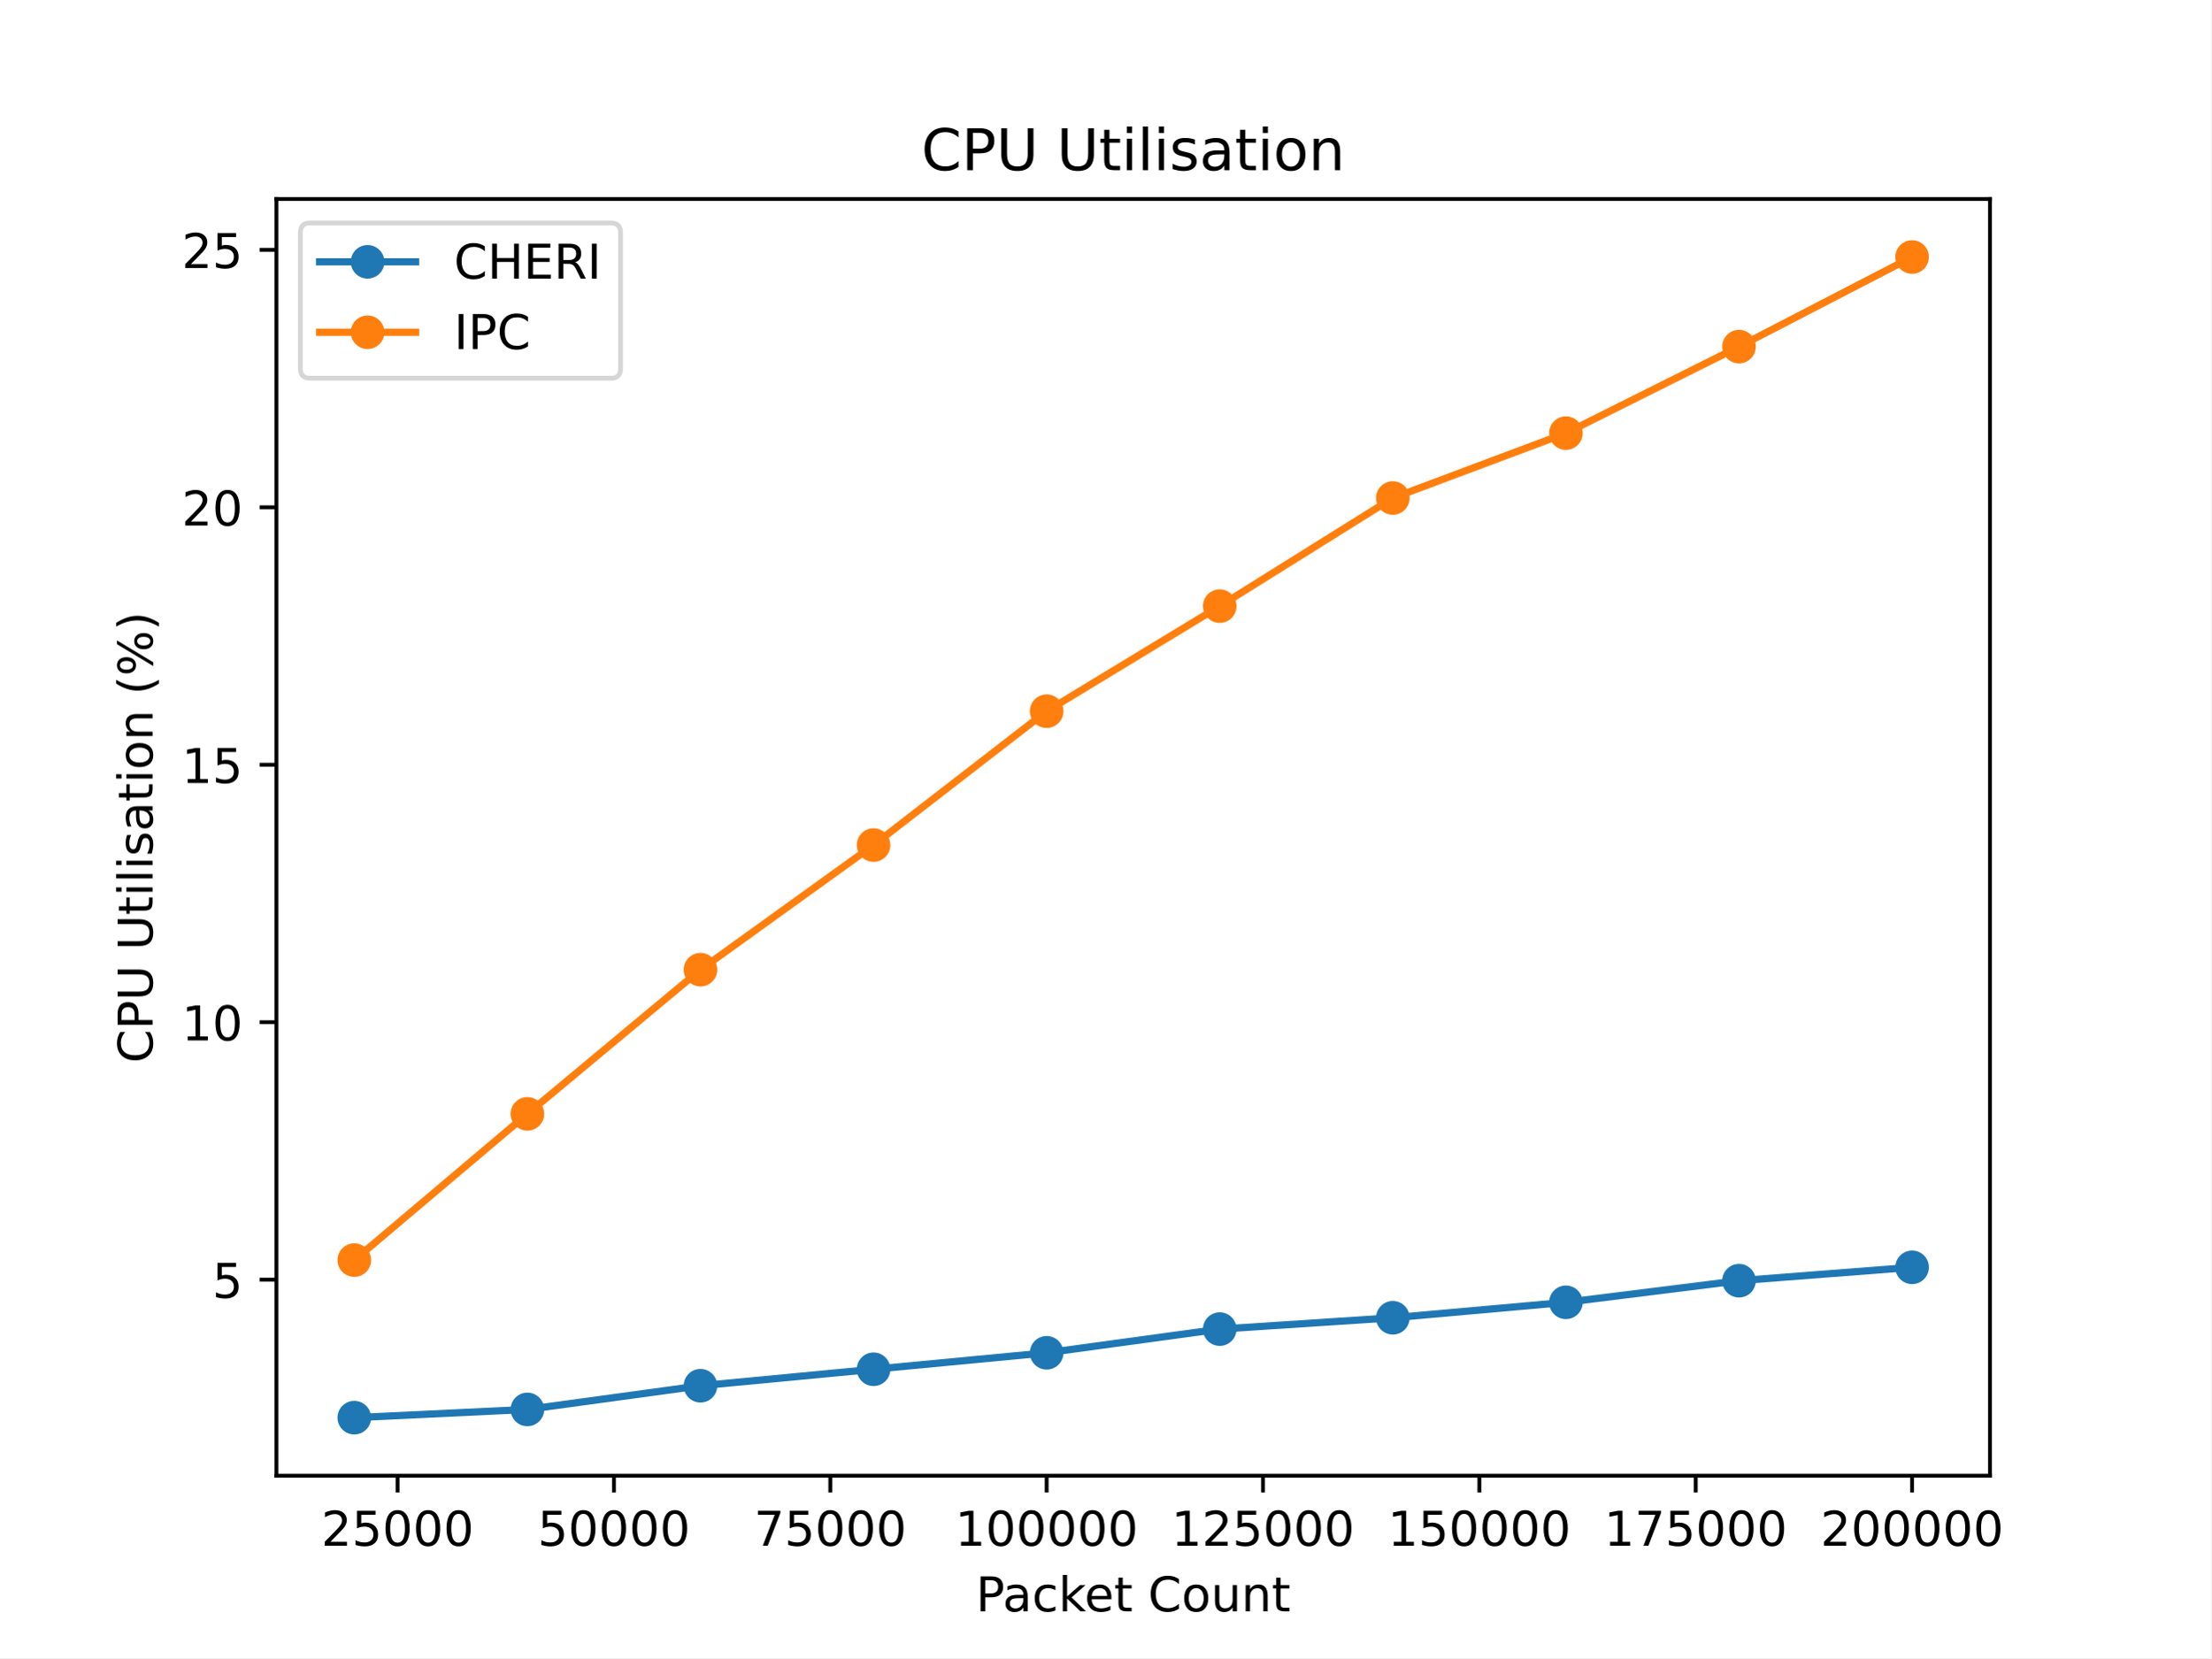
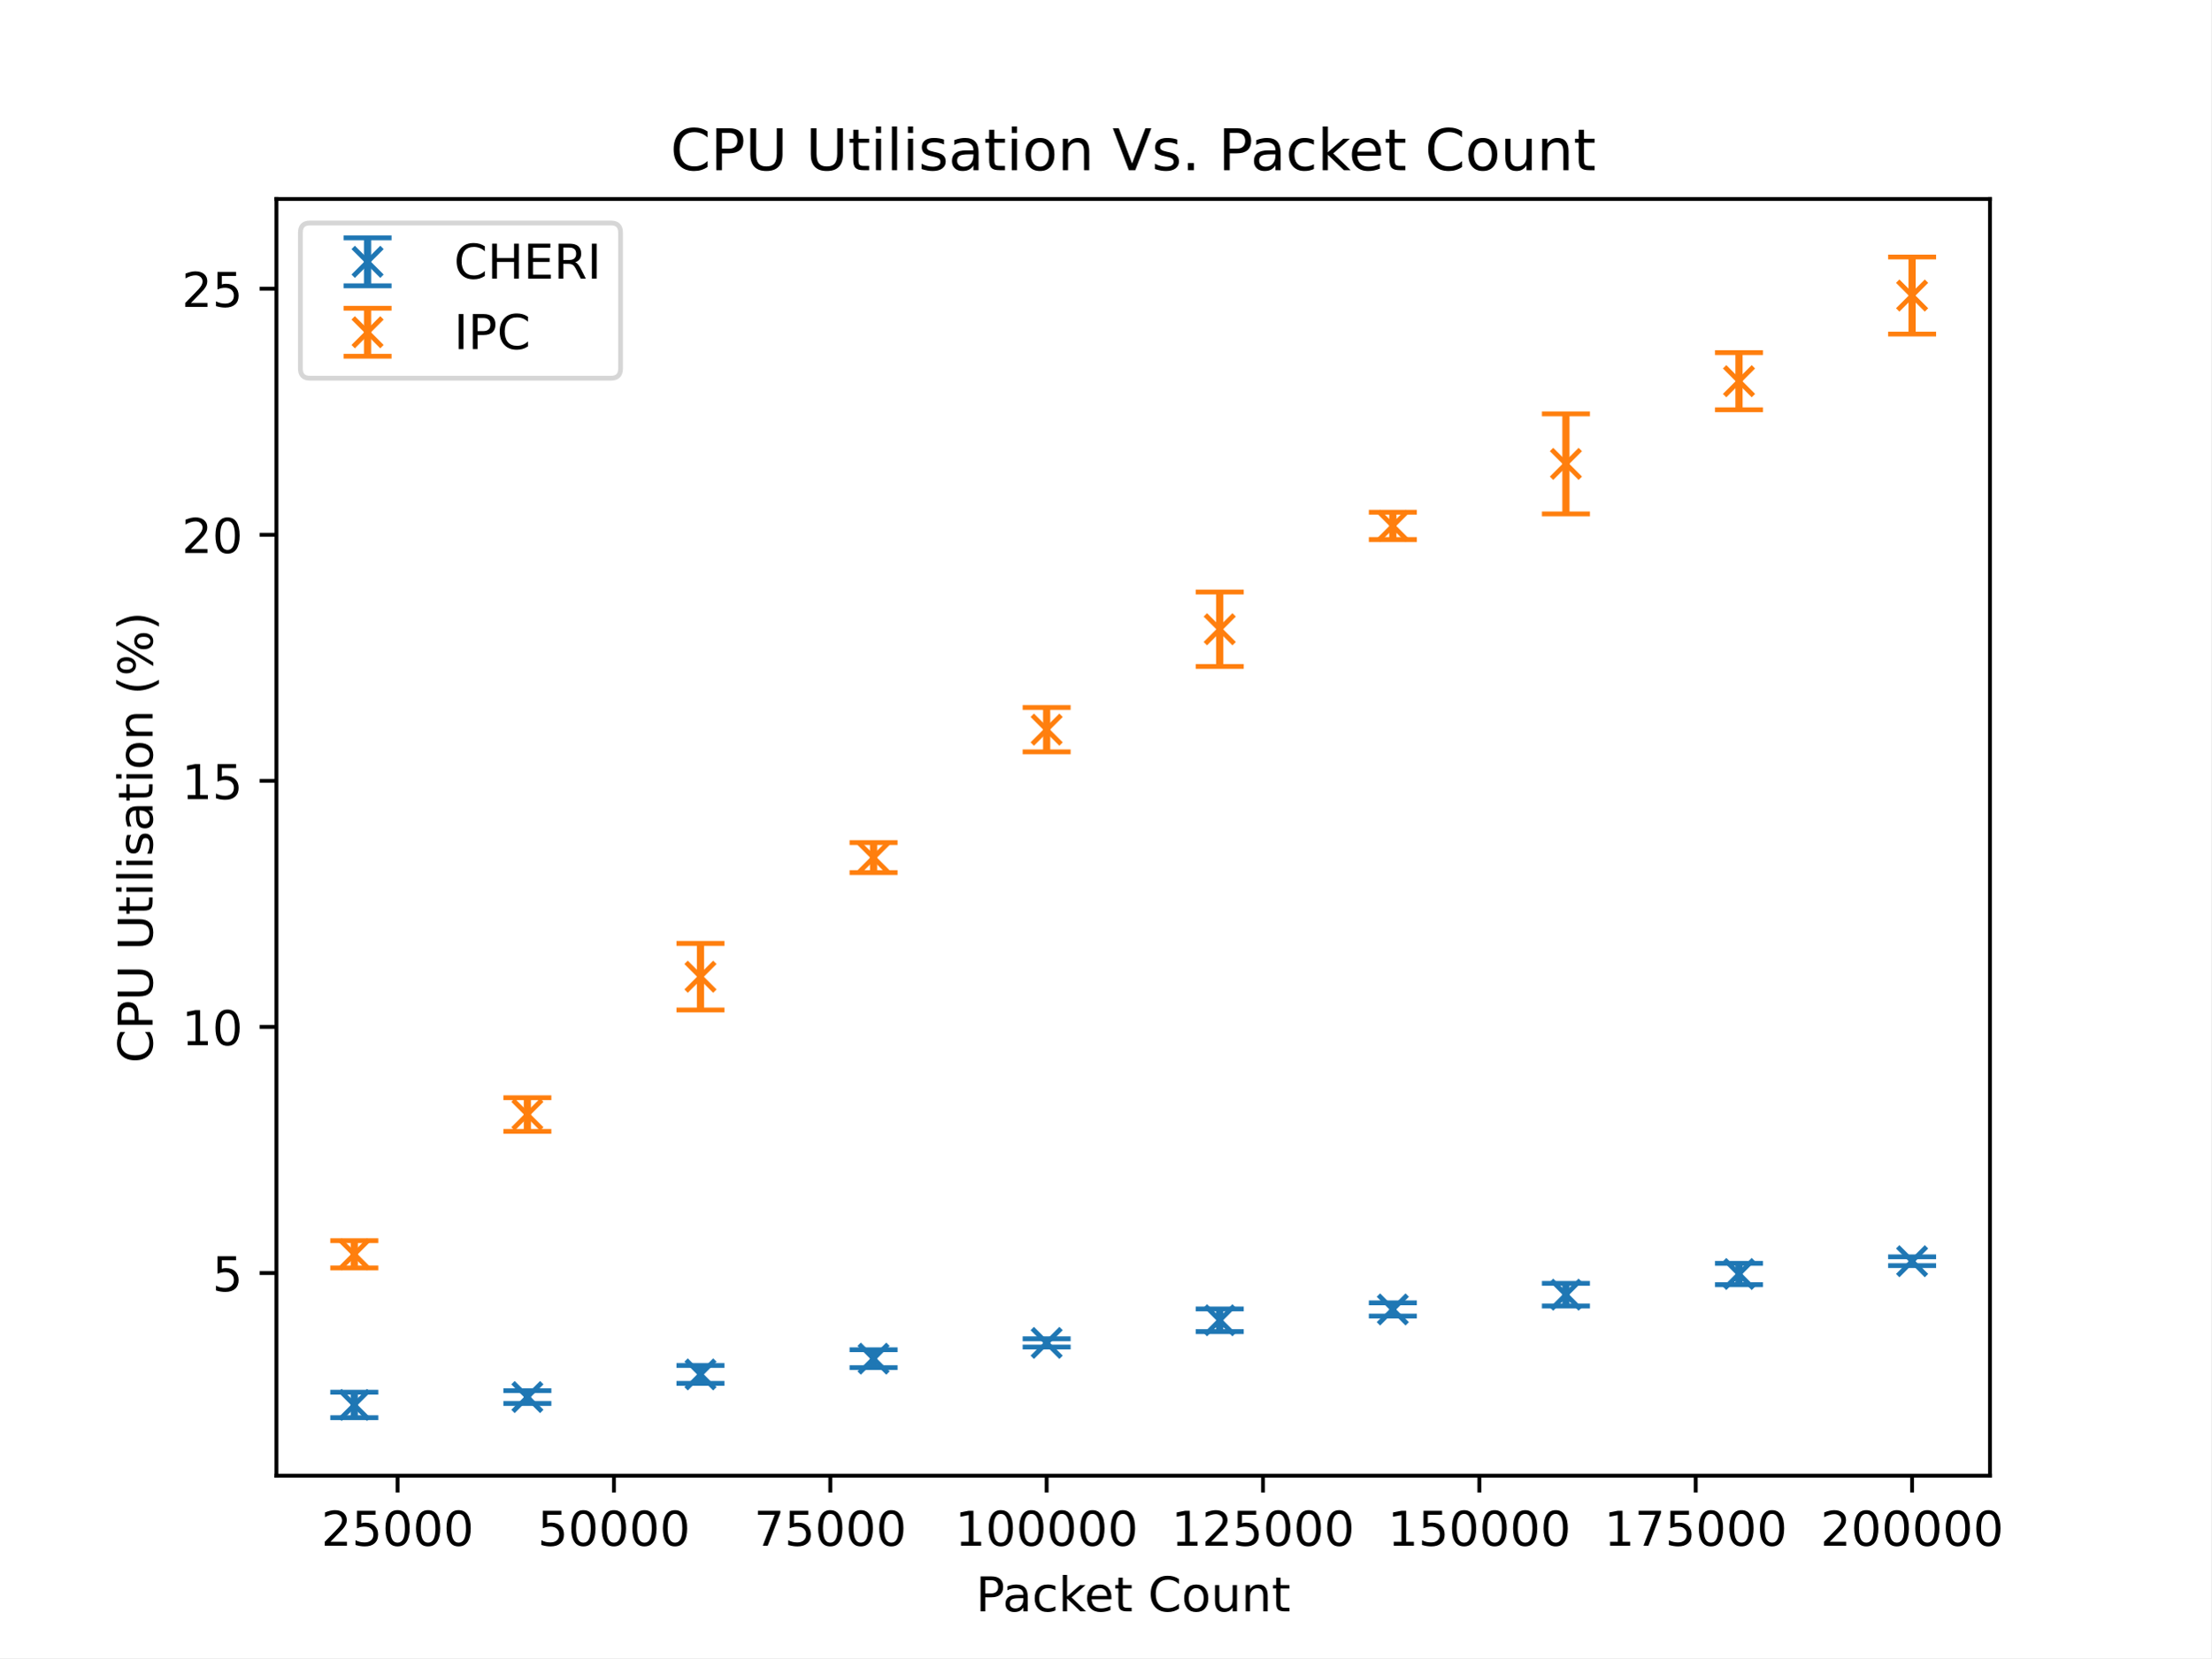
<svg xmlns="http://www.w3.org/2000/svg" xmlns:xlink="http://www.w3.org/1999/xlink" height="345.6pt" version="1.1" viewBox="0 0 460.8 345.6" width="460.8pt">
  <defs>
    <style type="text/css">*{stroke-linecap:butt;stroke-linejoin:round;}</style>
  </defs>
  <g id="figure_1">
    <g id="patch_1">
      <path d="M 0 345.6  L 460.8 345.6  L 460.8 0  L 0 0  z " style="fill:#ffffff;" />
    </g>
    <g id="axes_1">
      <g id="patch_2">
        <path d="M 57.6 307.584  L 414.72 307.584  L 414.72 41.472  L 57.6 41.472  z " style="fill:#ffffff;" />
      </g>
      <g id="matplotlib.axis_1">
        <g id="xtick_1">
          <g id="line2d_1">
            <defs>
-               <path d="M 0 0  L 0 3.5  " id="m70ba2d8948" style="stroke:#000000;stroke-width:0.8;" />
+               <path d="M 0 0  L 0 3.5  " id="mf17be4cbe0" style="stroke:#000000;stroke-width:0.8;" />
            </defs>
            <g>
-               <use style="stroke:#000000;stroke-width:0.8;" x="82.851" xlink:href="#m70ba2d8948" y="307.584" />
+               <use style="stroke:#000000;stroke-width:0.8;" x="82.851" xlink:href="#mf17be4cbe0" y="307.584" />
            </g>
          </g>
          <g id="text_1">
            <g transform="translate(66.94466 322.1824)scale(0.1 -0.1)">
              <defs>
                <path d="M 1228 531  L 3431 531  L 3431 0  L 469 0  L 469 531  Q 828 903 1448 1529  Q 2069 2156 2228 2338  Q 2531 2678 2651 2914  Q 2772 3150 2772 3378  Q 2772 3750 2511 3984  Q 2250 4219 1831 4219  Q 1534 4219 1204 4116  Q 875 4013 500 3803  L 500 4441  Q 881 4594 1212 4672  Q 1544 4750 1819 4750  Q 2544 4750 2975 4387  Q 3406 4025 3406 3419  Q 3406 3131 3298 2873  Q 3191 2616 2906 2266  Q 2828 2175 2409 1742  Q 1991 1309 1228 531  z " id="DejaVuSans-32" transform="scale(0.015625)" />
                <path d="M 691 4666  L 3169 4666  L 3169 4134  L 1269 4134  L 1269 2991  Q 1406 3038 1543 3061  Q 1681 3084 1819 3084  Q 2600 3084 3056 2656  Q 3513 2228 3513 1497  Q 3513 744 3044 326  Q 2575 -91 1722 -91  Q 1428 -91 1123 -41  Q 819 9 494 109  L 494 744  Q 775 591 1075 516  Q 1375 441 1709 441  Q 2250 441 2565 725  Q 2881 1009 2881 1497  Q 2881 1984 2565 2268  Q 2250 2553 1709 2553  Q 1456 2553 1204 2497  Q 953 2441 691 2322  L 691 4666  z " id="DejaVuSans-35" transform="scale(0.015625)" />
                <path d="M 2034 4250  Q 1547 4250 1301 3770  Q 1056 3291 1056 2328  Q 1056 1369 1301 889  Q 1547 409 2034 409  Q 2525 409 2770 889  Q 3016 1369 3016 2328  Q 3016 3291 2770 3770  Q 2525 4250 2034 4250  z M 2034 4750  Q 2819 4750 3233 4129  Q 3647 3509 3647 2328  Q 3647 1150 3233 529  Q 2819 -91 2034 -91  Q 1250 -91 836 529  Q 422 1150 422 2328  Q 422 3509 836 4129  Q 1250 4750 2034 4750  z " id="DejaVuSans-30" transform="scale(0.015625)" />
              </defs>
              <use xlink:href="#DejaVuSans-32" />
              <use x="63.623" xlink:href="#DejaVuSans-35" />
              <use x="127.246" xlink:href="#DejaVuSans-30" />
              <use x="190.869" xlink:href="#DejaVuSans-30" />
              <use x="254.492" xlink:href="#DejaVuSans-30" />
            </g>
          </g>
        </g>
        <g id="xtick_2">
          <g id="line2d_2">
            <g>
-               <use style="stroke:#000000;stroke-width:0.8;" x="127.942" xlink:href="#m70ba2d8948" y="307.584" />
+               <use style="stroke:#000000;stroke-width:0.8;" x="127.942" xlink:href="#mf17be4cbe0" y="307.584" />
            </g>
          </g>
          <g id="text_2">
            <g transform="translate(112.0356 322.1824)scale(0.1 -0.1)">
              <use xlink:href="#DejaVuSans-35" />
              <use x="63.623" xlink:href="#DejaVuSans-30" />
              <use x="127.246" xlink:href="#DejaVuSans-30" />
              <use x="190.869" xlink:href="#DejaVuSans-30" />
              <use x="254.492" xlink:href="#DejaVuSans-30" />
            </g>
          </g>
        </g>
        <g id="xtick_3">
          <g id="line2d_3">
            <g>
-               <use style="stroke:#000000;stroke-width:0.8;" x="173.033" xlink:href="#m70ba2d8948" y="307.584" />
+               <use style="stroke:#000000;stroke-width:0.8;" x="173.033" xlink:href="#mf17be4cbe0" y="307.584" />
            </g>
          </g>
          <g id="text_3">
            <g transform="translate(157.1265 322.1824)scale(0.1 -0.1)">
              <defs>
                <path d="M 525 4666  L 3525 4666  L 3525 4397  L 1831 0  L 1172 0  L 2766 4134  L 525 4134  L 525 4666  z " id="DejaVuSans-37" transform="scale(0.015625)" />
              </defs>
              <use xlink:href="#DejaVuSans-37" />
              <use x="63.623" xlink:href="#DejaVuSans-35" />
              <use x="127.246" xlink:href="#DejaVuSans-30" />
              <use x="190.869" xlink:href="#DejaVuSans-30" />
              <use x="254.492" xlink:href="#DejaVuSans-30" />
            </g>
          </g>
        </g>
        <g id="xtick_4">
          <g id="line2d_4">
            <g>
-               <use style="stroke:#000000;stroke-width:0.8;" x="218.124" xlink:href="#m70ba2d8948" y="307.584" />
+               <use style="stroke:#000000;stroke-width:0.8;" x="218.124" xlink:href="#mf17be4cbe0" y="307.584" />
            </g>
          </g>
          <g id="text_4">
            <g transform="translate(199.0361 322.1824)scale(0.1 -0.1)">
              <defs>
                <path d="M 794 531  L 1825 531  L 1825 4091  L 703 3866  L 703 4441  L 1819 4666  L 2450 4666  L 2450 531  L 3481 531  L 3481 0  L 794 0  L 794 531  z " id="DejaVuSans-31" transform="scale(0.015625)" />
              </defs>
              <use xlink:href="#DejaVuSans-31" />
              <use x="63.623" xlink:href="#DejaVuSans-30" />
              <use x="127.246" xlink:href="#DejaVuSans-30" />
              <use x="190.869" xlink:href="#DejaVuSans-30" />
              <use x="254.492" xlink:href="#DejaVuSans-30" />
              <use x="318.115" xlink:href="#DejaVuSans-30" />
            </g>
          </g>
        </g>
        <g id="xtick_5">
          <g id="line2d_5">
            <g>
-               <use style="stroke:#000000;stroke-width:0.8;" x="263.215" xlink:href="#m70ba2d8948" y="307.584" />
+               <use style="stroke:#000000;stroke-width:0.8;" x="263.215" xlink:href="#mf17be4cbe0" y="307.584" />
            </g>
          </g>
          <g id="text_5">
            <g transform="translate(244.127 322.1824)scale(0.1 -0.1)">
              <use xlink:href="#DejaVuSans-31" />
              <use x="63.623" xlink:href="#DejaVuSans-32" />
              <use x="127.246" xlink:href="#DejaVuSans-35" />
              <use x="190.869" xlink:href="#DejaVuSans-30" />
              <use x="254.492" xlink:href="#DejaVuSans-30" />
              <use x="318.115" xlink:href="#DejaVuSans-30" />
            </g>
          </g>
        </g>
        <g id="xtick_6">
          <g id="line2d_6">
            <g>
-               <use style="stroke:#000000;stroke-width:0.8;" x="308.305" xlink:href="#m70ba2d8948" y="307.584" />
+               <use style="stroke:#000000;stroke-width:0.8;" x="308.305" xlink:href="#mf17be4cbe0" y="307.584" />
            </g>
          </g>
          <g id="text_6">
            <g transform="translate(289.218 322.1824)scale(0.1 -0.1)">
              <use xlink:href="#DejaVuSans-31" />
              <use x="63.623" xlink:href="#DejaVuSans-35" />
              <use x="127.246" xlink:href="#DejaVuSans-30" />
              <use x="190.869" xlink:href="#DejaVuSans-30" />
              <use x="254.492" xlink:href="#DejaVuSans-30" />
              <use x="318.115" xlink:href="#DejaVuSans-30" />
            </g>
          </g>
        </g>
        <g id="xtick_7">
          <g id="line2d_7">
            <g>
-               <use style="stroke:#000000;stroke-width:0.8;" x="353.396" xlink:href="#m70ba2d8948" y="307.584" />
+               <use style="stroke:#000000;stroke-width:0.8;" x="353.396" xlink:href="#mf17be4cbe0" y="307.584" />
            </g>
          </g>
          <g id="text_7">
            <g transform="translate(334.3089 322.1824)scale(0.1 -0.1)">
              <use xlink:href="#DejaVuSans-31" />
              <use x="63.623" xlink:href="#DejaVuSans-37" />
              <use x="127.246" xlink:href="#DejaVuSans-35" />
              <use x="190.869" xlink:href="#DejaVuSans-30" />
              <use x="254.492" xlink:href="#DejaVuSans-30" />
              <use x="318.115" xlink:href="#DejaVuSans-30" />
            </g>
          </g>
        </g>
        <g id="xtick_8">
          <g id="line2d_8">
            <g>
-               <use style="stroke:#000000;stroke-width:0.8;" x="398.487" xlink:href="#m70ba2d8948" y="307.584" />
+               <use style="stroke:#000000;stroke-width:0.8;" x="398.487" xlink:href="#mf17be4cbe0" y="307.584" />
            </g>
          </g>
          <g id="text_8">
            <g transform="translate(379.3998 322.1824)scale(0.1 -0.1)">
              <use xlink:href="#DejaVuSans-32" />
              <use x="63.623" xlink:href="#DejaVuSans-30" />
              <use x="127.246" xlink:href="#DejaVuSans-30" />
              <use x="190.869" xlink:href="#DejaVuSans-30" />
              <use x="254.492" xlink:href="#DejaVuSans-30" />
              <use x="318.115" xlink:href="#DejaVuSans-30" />
            </g>
          </g>
        </g>
        <g id="text_9">
          <g transform="translate(203.3686 335.8606)scale(0.1 -0.1)">
            <defs>
              <path d="M 1259 4147  L 1259 2394  L 2053 2394  Q 2494 2394 2734 2622  Q 2975 2850 2975 3272  Q 2975 3691 2734 3919  Q 2494 4147 2053 4147  L 1259 4147  z M 628 4666  L 2053 4666  Q 2838 4666 3239 4311  Q 3641 3956 3641 3272  Q 3641 2581 3239 2228  Q 2838 1875 2053 1875  L 1259 1875  L 1259 0  L 628 0  L 628 4666  z " id="DejaVuSans-50" transform="scale(0.015625)" />
              <path d="M 2194 1759  Q 1497 1759 1228 1600  Q 959 1441 959 1056  Q 959 750 1161 570  Q 1363 391 1709 391  Q 2188 391 2477 730  Q 2766 1069 2766 1631  L 2766 1759  L 2194 1759  z M 3341 1997  L 3341 0  L 2766 0  L 2766 531  Q 2569 213 2275 61  Q 1981 -91 1556 -91  Q 1019 -91 701 211  Q 384 513 384 1019  Q 384 1609 779 1909  Q 1175 2209 1959 2209  L 2766 2209  L 2766 2266  Q 2766 2663 2505 2880  Q 2244 3097 1772 3097  Q 1472 3097 1187 3025  Q 903 2953 641 2809  L 641 3341  Q 956 3463 1253 3523  Q 1550 3584 1831 3584  Q 2591 3584 2966 3190  Q 3341 2797 3341 1997  z " id="DejaVuSans-61" transform="scale(0.015625)" />
              <path d="M 3122 3366  L 3122 2828  Q 2878 2963 2633 3030  Q 2388 3097 2138 3097  Q 1578 3097 1268 2742  Q 959 2388 959 1747  Q 959 1106 1268 751  Q 1578 397 2138 397  Q 2388 397 2633 464  Q 2878 531 3122 666  L 3122 134  Q 2881 22 2623 -34  Q 2366 -91 2075 -91  Q 1284 -91 818 406  Q 353 903 353 1747  Q 353 2603 823 3093  Q 1294 3584 2113 3584  Q 2378 3584 2631 3529  Q 2884 3475 3122 3366  z " id="DejaVuSans-63" transform="scale(0.015625)" />
              <path d="M 581 4863  L 1159 4863  L 1159 1991  L 2875 3500  L 3609 3500  L 1753 1863  L 3688 0  L 2938 0  L 1159 1709  L 1159 0  L 581 0  L 581 4863  z " id="DejaVuSans-6b" transform="scale(0.015625)" />
              <path d="M 3597 1894  L 3597 1613  L 953 1613  Q 991 1019 1311 708  Q 1631 397 2203 397  Q 2534 397 2845 478  Q 3156 559 3463 722  L 3463 178  Q 3153 47 2828 -22  Q 2503 -91 2169 -91  Q 1331 -91 842 396  Q 353 884 353 1716  Q 353 2575 817 3079  Q 1281 3584 2069 3584  Q 2775 3584 3186 3129  Q 3597 2675 3597 1894  z M 3022 2063  Q 3016 2534 2758 2815  Q 2500 3097 2075 3097  Q 1594 3097 1305 2825  Q 1016 2553 972 2059  L 3022 2063  z " id="DejaVuSans-65" transform="scale(0.015625)" />
              <path d="M 1172 4494  L 1172 3500  L 2356 3500  L 2356 3053  L 1172 3053  L 1172 1153  Q 1172 725 1289 603  Q 1406 481 1766 481  L 2356 481  L 2356 0  L 1766 0  Q 1100 0 847 248  Q 594 497 594 1153  L 594 3053  L 172 3053  L 172 3500  L 594 3500  L 594 4494  L 1172 4494  z " id="DejaVuSans-74" transform="scale(0.015625)" />
              <path id="DejaVuSans-20" transform="scale(0.015625)" />
              <path d="M 4122 4306  L 4122 3641  Q 3803 3938 3442 4084  Q 3081 4231 2675 4231  Q 1875 4231 1450 3742  Q 1025 3253 1025 2328  Q 1025 1406 1450 917  Q 1875 428 2675 428  Q 3081 428 3442 575  Q 3803 722 4122 1019  L 4122 359  Q 3791 134 3420 21  Q 3050 -91 2638 -91  Q 1578 -91 968 557  Q 359 1206 359 2328  Q 359 3453 968 4101  Q 1578 4750 2638 4750  Q 3056 4750 3426 4639  Q 3797 4528 4122 4306  z " id="DejaVuSans-43" transform="scale(0.015625)" />
              <path d="M 1959 3097  Q 1497 3097 1228 2736  Q 959 2375 959 1747  Q 959 1119 1226 758  Q 1494 397 1959 397  Q 2419 397 2687 759  Q 2956 1122 2956 1747  Q 2956 2369 2687 2733  Q 2419 3097 1959 3097  z M 1959 3584  Q 2709 3584 3137 3096  Q 3566 2609 3566 1747  Q 3566 888 3137 398  Q 2709 -91 1959 -91  Q 1206 -91 779 398  Q 353 888 353 1747  Q 353 2609 779 3096  Q 1206 3584 1959 3584  z " id="DejaVuSans-6f" transform="scale(0.015625)" />
              <path d="M 544 1381  L 544 3500  L 1119 3500  L 1119 1403  Q 1119 906 1312 657  Q 1506 409 1894 409  Q 2359 409 2629 706  Q 2900 1003 2900 1516  L 2900 3500  L 3475 3500  L 3475 0  L 2900 0  L 2900 538  Q 2691 219 2414 64  Q 2138 -91 1772 -91  Q 1169 -91 856 284  Q 544 659 544 1381  z M 1991 3584  L 1991 3584  z " id="DejaVuSans-75" transform="scale(0.015625)" />
              <path d="M 3513 2113  L 3513 0  L 2938 0  L 2938 2094  Q 2938 2591 2744 2837  Q 2550 3084 2163 3084  Q 1697 3084 1428 2787  Q 1159 2491 1159 1978  L 1159 0  L 581 0  L 581 3500  L 1159 3500  L 1159 2956  Q 1366 3272 1645 3428  Q 1925 3584 2291 3584  Q 2894 3584 3203 3211  Q 3513 2838 3513 2113  z " id="DejaVuSans-6e" transform="scale(0.015625)" />
            </defs>
            <use xlink:href="#DejaVuSans-50" />
            <use x="55.803" xlink:href="#DejaVuSans-61" />
            <use x="117.082" xlink:href="#DejaVuSans-63" />
            <use x="172.062" xlink:href="#DejaVuSans-6b" />
            <use x="226.348" xlink:href="#DejaVuSans-65" />
            <use x="287.871" xlink:href="#DejaVuSans-74" />
            <use x="327.08" xlink:href="#DejaVuSans-20" />
            <use x="358.867" xlink:href="#DejaVuSans-43" />
            <use x="428.691" xlink:href="#DejaVuSans-6f" />
            <use x="489.873" xlink:href="#DejaVuSans-75" />
            <use x="553.252" xlink:href="#DejaVuSans-6e" />
            <use x="616.631" xlink:href="#DejaVuSans-74" />
          </g>
        </g>
      </g>
      <g id="matplotlib.axis_2">
        <g id="ytick_1">
          <g id="line2d_9">
            <defs>
-               <path d="M 0 0  L -3.5 0  " id="m9c64bf9ec6" style="stroke:#000000;stroke-width:0.8;" />
+               <path d="M 0 0  L -3.5 0  " id="m0224d507af" style="stroke:#000000;stroke-width:0.8;" />
            </defs>
            <g>
-               <use style="stroke:#000000;stroke-width:0.8;" x="57.6" xlink:href="#m9c64bf9ec6" y="266.724" />
+               <use style="stroke:#000000;stroke-width:0.8;" x="57.6" xlink:href="#m0224d507af" y="265.339" />
            </g>
          </g>
          <g id="text_10">
-             <g transform="translate(44.2375 270.523)scale(0.1 -0.1)">
+             <g transform="translate(44.2375 269.1383)scale(0.1 -0.1)">
              <use xlink:href="#DejaVuSans-35" />
            </g>
          </g>
        </g>
        <g id="ytick_2">
          <g id="line2d_10">
            <g>
-               <use style="stroke:#000000;stroke-width:0.8;" x="57.6" xlink:href="#m9c64bf9ec6" y="213.059" />
+               <use style="stroke:#000000;stroke-width:0.8;" x="57.6" xlink:href="#m0224d507af" y="214.045" />
            </g>
          </g>
          <g id="text_11">
-             <g transform="translate(37.875 216.8584)scale(0.1 -0.1)">
+             <g transform="translate(37.875 217.8445)scale(0.1 -0.1)">
              <use xlink:href="#DejaVuSans-31" />
              <use x="63.623" xlink:href="#DejaVuSans-30" />
            </g>
          </g>
        </g>
        <g id="ytick_3">
          <g id="line2d_11">
            <g>
-               <use style="stroke:#000000;stroke-width:0.8;" x="57.6" xlink:href="#m9c64bf9ec6" y="159.395" />
+               <use style="stroke:#000000;stroke-width:0.8;" x="57.6" xlink:href="#m0224d507af" y="162.751" />
            </g>
          </g>
          <g id="text_12">
-             <g transform="translate(37.875 163.1938)scale(0.1 -0.1)">
+             <g transform="translate(37.875 166.5507)scale(0.1 -0.1)">
              <use xlink:href="#DejaVuSans-31" />
              <use x="63.623" xlink:href="#DejaVuSans-35" />
            </g>
          </g>
        </g>
        <g id="ytick_4">
          <g id="line2d_12">
            <g>
-               <use style="stroke:#000000;stroke-width:0.8;" x="57.6" xlink:href="#m9c64bf9ec6" y="105.73" />
+               <use style="stroke:#000000;stroke-width:0.8;" x="57.6" xlink:href="#m0224d507af" y="111.458" />
            </g>
          </g>
          <g id="text_13">
-             <g transform="translate(37.875 109.5292)scale(0.1 -0.1)">
+             <g transform="translate(37.875 115.2568)scale(0.1 -0.1)">
              <use xlink:href="#DejaVuSans-32" />
              <use x="63.623" xlink:href="#DejaVuSans-30" />
            </g>
          </g>
        </g>
        <g id="ytick_5">
          <g id="line2d_13">
            <g>
-               <use style="stroke:#000000;stroke-width:0.8;" x="57.6" xlink:href="#m9c64bf9ec6" y="52.065" />
+               <use style="stroke:#000000;stroke-width:0.8;" x="57.6" xlink:href="#m0224d507af" y="60.164" />
            </g>
          </g>
          <g id="text_14">
-             <g transform="translate(37.875 55.86461)scale(0.1 -0.1)">
+             <g transform="translate(37.875 63.96302)scale(0.1 -0.1)">
              <use xlink:href="#DejaVuSans-32" />
              <use x="63.623" xlink:href="#DejaVuSans-35" />
            </g>
          </g>
        </g>
        <g id="text_15">
          <g transform="translate(31.79531 221.5569)rotate(-90)scale(0.1 -0.1)">
            <defs>
              <path d="M 556 4666  L 1191 4666  L 1191 1831  Q 1191 1081 1462 751  Q 1734 422 2344 422  Q 2950 422 3222 751  Q 3494 1081 3494 1831  L 3494 4666  L 4128 4666  L 4128 1753  Q 4128 841 3676 375  Q 3225 -91 2344 -91  Q 1459 -91 1007 375  Q 556 841 556 1753  L 556 4666  z " id="DejaVuSans-55" transform="scale(0.015625)" />
              <path d="M 603 3500  L 1178 3500  L 1178 0  L 603 0  L 603 3500  z M 603 4863  L 1178 4863  L 1178 4134  L 603 4134  L 603 4863  z " id="DejaVuSans-69" transform="scale(0.015625)" />
              <path d="M 603 4863  L 1178 4863  L 1178 0  L 603 0  L 603 4863  z " id="DejaVuSans-6c" transform="scale(0.015625)" />
              <path d="M 2834 3397  L 2834 2853  Q 2591 2978 2328 3040  Q 2066 3103 1784 3103  Q 1356 3103 1142 2972  Q 928 2841 928 2578  Q 928 2378 1081 2264  Q 1234 2150 1697 2047  L 1894 2003  Q 2506 1872 2764 1633  Q 3022 1394 3022 966  Q 3022 478 2636 193  Q 2250 -91 1575 -91  Q 1294 -91 989 -36  Q 684 19 347 128  L 347 722  Q 666 556 975 473  Q 1284 391 1588 391  Q 1994 391 2212 530  Q 2431 669 2431 922  Q 2431 1156 2273 1281  Q 2116 1406 1581 1522  L 1381 1569  Q 847 1681 609 1914  Q 372 2147 372 2553  Q 372 3047 722 3315  Q 1072 3584 1716 3584  Q 2034 3584 2315 3537  Q 2597 3491 2834 3397  z " id="DejaVuSans-73" transform="scale(0.015625)" />
              <path d="M 1984 4856  Q 1566 4138 1362 3434  Q 1159 2731 1159 2009  Q 1159 1288 1364 580  Q 1569 -128 1984 -844  L 1484 -844  Q 1016 -109 783 600  Q 550 1309 550 2009  Q 550 2706 781 3412  Q 1013 4119 1484 4856  L 1984 4856  z " id="DejaVuSans-28" transform="scale(0.015625)" />
              <path d="M 4653 2053  Q 4381 2053 4226 1822  Q 4072 1591 4072 1178  Q 4072 772 4226 539  Q 4381 306 4653 306  Q 4919 306 5073 539  Q 5228 772 5228 1178  Q 5228 1588 5073 1820  Q 4919 2053 4653 2053  z M 4653 2450  Q 5147 2450 5437 2106  Q 5728 1763 5728 1178  Q 5728 594 5436 251  Q 5144 -91 4653 -91  Q 4153 -91 3862 251  Q 3572 594 3572 1178  Q 3572 1766 3864 2108  Q 4156 2450 4653 2450  z M 1428 4353  Q 1159 4353 1004 4120  Q 850 3888 850 3481  Q 850 3069 1003 2837  Q 1156 2606 1428 2606  Q 1700 2606 1854 2837  Q 2009 3069 2009 3481  Q 2009 3884 1853 4118  Q 1697 4353 1428 4353  z M 4250 4750  L 4750 4750  L 1831 -91  L 1331 -91  L 4250 4750  z M 1428 4750  Q 1922 4750 2215 4408  Q 2509 4066 2509 3481  Q 2509 2891 2217 2550  Q 1925 2209 1428 2209  Q 931 2209 642 2551  Q 353 2894 353 3481  Q 353 4063 643 4406  Q 934 4750 1428 4750  z " id="DejaVuSans-25" transform="scale(0.015625)" />
              <path d="M 513 4856  L 1013 4856  Q 1481 4119 1714 3412  Q 1947 2706 1947 2009  Q 1947 1309 1714 600  Q 1481 -109 1013 -844  L 513 -844  Q 928 -128 1133 580  Q 1338 1288 1338 2009  Q 1338 2731 1133 3434  Q 928 4138 513 4856  z " id="DejaVuSans-29" transform="scale(0.015625)" />
            </defs>
            <use xlink:href="#DejaVuSans-43" />
            <use x="69.824" xlink:href="#DejaVuSans-50" />
            <use x="130.127" xlink:href="#DejaVuSans-55" />
            <use x="203.32" xlink:href="#DejaVuSans-20" />
            <use x="235.107" xlink:href="#DejaVuSans-55" />
            <use x="308.301" xlink:href="#DejaVuSans-74" />
            <use x="347.51" xlink:href="#DejaVuSans-69" />
            <use x="375.293" xlink:href="#DejaVuSans-6c" />
            <use x="403.076" xlink:href="#DejaVuSans-69" />
            <use x="430.859" xlink:href="#DejaVuSans-73" />
            <use x="482.959" xlink:href="#DejaVuSans-61" />
            <use x="544.238" xlink:href="#DejaVuSans-74" />
            <use x="583.447" xlink:href="#DejaVuSans-69" />
            <use x="611.23" xlink:href="#DejaVuSans-6f" />
            <use x="672.412" xlink:href="#DejaVuSans-6e" />
            <use x="735.791" xlink:href="#DejaVuSans-20" />
            <use x="767.578" xlink:href="#DejaVuSans-28" />
            <use x="806.592" xlink:href="#DejaVuSans-25" />
            <use x="901.611" xlink:href="#DejaVuSans-29" />
          </g>
        </g>
      </g>
+       <g id="LineCollection_1">
+         <path clip-path="url(#p7fed2d508b)" d="M 73.833 295.488  L 73.833 290.177  " style="fill:none;stroke:#1f77b4;stroke-width:1.5;" />
+         <path clip-path="url(#p7fed2d508b)" d="M 109.905 292.529  L 109.905 289.854  " style="fill:none;stroke:#1f77b4;stroke-width:1.5;" />
+         <path clip-path="url(#p7fed2d508b)" d="M 145.978 288.336  L 145.978 284.609  " style="fill:none;stroke:#1f77b4;stroke-width:1.5;" />
+         <path clip-path="url(#p7fed2d508b)" d="M 182.051 285.053  L 182.051 281.326  " style="fill:none;stroke:#1f77b4;stroke-width:1.5;" />
+         <path clip-path="url(#p7fed2d508b)" d="M 218.124 280.765  L 218.124 279.048  " style="fill:none;stroke:#1f77b4;stroke-width:1.5;" />
+         <path clip-path="url(#p7fed2d508b)" d="M 254.196 277.549  L 254.196 272.826  " style="fill:none;stroke:#1f77b4;stroke-width:1.5;" />
+         <path clip-path="url(#p7fed2d508b)" d="M 290.269 274.307  L 290.269 271.554  " style="fill:none;stroke:#1f77b4;stroke-width:1.5;" />
+         <path clip-path="url(#p7fed2d508b)" d="M 326.342 272.215  L 326.342 267.491  " style="fill:none;stroke:#1f77b4;stroke-width:1.5;" />
+         <path clip-path="url(#p7fed2d508b)" d="M 362.415 267.768  L 362.415 263.32  " style="fill:none;stroke:#1f77b4;stroke-width:1.5;" />
+         <path clip-path="url(#p7fed2d508b)" d="M 398.487 263.795  L 398.487 261.959  " style="fill:none;stroke:#1f77b4;stroke-width:1.5;" />
+       </g>
+       <g id="LineCollection_2">
+         <path clip-path="url(#p7fed2d508b)" d="M 73.833 264.287  L 73.833 258.594  " style="fill:none;stroke:#ff7f0e;stroke-width:1.5;" />
+         <path clip-path="url(#p7fed2d508b)" d="M 109.905 235.815  L 109.905 228.797  " style="fill:none;stroke:#ff7f0e;stroke-width:1.5;" />
+         <path clip-path="url(#p7fed2d508b)" d="M 145.978 210.516  L 145.978 196.646  " style="fill:none;stroke:#ff7f0e;stroke-width:1.5;" />
+         <path clip-path="url(#p7fed2d508b)" d="M 182.051 181.884  L 182.051 175.627  " style="fill:none;stroke:#ff7f0e;stroke-width:1.5;" />
+         <path clip-path="url(#p7fed2d508b)" d="M 218.124 156.704  L 218.124 147.46  " style="fill:none;stroke:#ff7f0e;stroke-width:1.5;" />
+         <path clip-path="url(#p7fed2d508b)" d="M 254.196 138.913  L 254.196 123.396  " style="fill:none;stroke:#ff7f0e;stroke-width:1.5;" />
+         <path clip-path="url(#p7fed2d508b)" d="M 290.269 112.458  L 290.269 106.764  " style="fill:none;stroke:#ff7f0e;stroke-width:1.5;" />
+         <path clip-path="url(#p7fed2d508b)" d="M 326.342 107.112  L 326.342 86.258  " style="fill:none;stroke:#ff7f0e;stroke-width:1.5;" />
+         <path clip-path="url(#p7fed2d508b)" d="M 362.415 85.406  L 362.415 73.495  " style="fill:none;stroke:#ff7f0e;stroke-width:1.5;" />
+         <path clip-path="url(#p7fed2d508b)" d="M 398.487 69.632  L 398.487 53.568  " style="fill:none;stroke:#ff7f0e;stroke-width:1.5;" />
+       </g>
      <g id="line2d_14">
-         <path clip-path="url(#p3fcd52a24e)" d="M 73.833 295.488  L 109.905 293.771  L 145.978 288.834  L 182.051 285.399  L 218.124 281.965  L 254.196 277.027  L 290.269 274.666  L 326.342 271.446  L 362.415 266.938  L 398.487 264.148  " style="fill:none;stroke:#1f77b4;stroke-linecap:square;stroke-width:1.5;" />
        <defs>
-           <path d="M 0 3  C 0.796 3 1.559 2.684 2.121 2.121  C 2.684 1.559 3 0.796 3 0  C 3 -0.796 2.684 -1.559 2.121 -2.121  C 1.559 -2.684 0.796 -3 0 -3  C -0.796 -3 -1.559 -2.684 -2.121 -2.121  C -2.684 -1.559 -3 -0.796 -3 0  C -3 0.796 -2.684 1.559 -2.121 2.121  C -1.559 2.684 -0.796 3 0 3  z " id="mf0f429422f" style="stroke:#1f77b4;" />
+           <path d="M 5 0  L -5 -0  " id="m628f7de1da" style="stroke:#1f77b4;" />
        </defs>
-         <g clip-path="url(#p3fcd52a24e)">
-           <use style="fill:#1f77b4;stroke:#1f77b4;" x="73.833" xlink:href="#mf0f429422f" y="295.488" />
-           <use style="fill:#1f77b4;stroke:#1f77b4;" x="109.905" xlink:href="#mf0f429422f" y="293.771" />
-           <use style="fill:#1f77b4;stroke:#1f77b4;" x="145.978" xlink:href="#mf0f429422f" y="288.834" />
-           <use style="fill:#1f77b4;stroke:#1f77b4;" x="182.051" xlink:href="#mf0f429422f" y="285.399" />
-           <use style="fill:#1f77b4;stroke:#1f77b4;" x="218.124" xlink:href="#mf0f429422f" y="281.965" />
-           <use style="fill:#1f77b4;stroke:#1f77b4;" x="254.196" xlink:href="#mf0f429422f" y="277.027" />
-           <use style="fill:#1f77b4;stroke:#1f77b4;" x="290.269" xlink:href="#mf0f429422f" y="274.666" />
-           <use style="fill:#1f77b4;stroke:#1f77b4;" x="326.342" xlink:href="#mf0f429422f" y="271.446" />
-           <use style="fill:#1f77b4;stroke:#1f77b4;" x="362.415" xlink:href="#mf0f429422f" y="266.938" />
-           <use style="fill:#1f77b4;stroke:#1f77b4;" x="398.487" xlink:href="#mf0f429422f" y="264.148" />
+         <g clip-path="url(#p7fed2d508b)">
+           <use style="fill:#1f77b4;stroke:#1f77b4;" x="73.833" xlink:href="#m628f7de1da" y="295.488" />
+           <use style="fill:#1f77b4;stroke:#1f77b4;" x="109.905" xlink:href="#m628f7de1da" y="292.529" />
+           <use style="fill:#1f77b4;stroke:#1f77b4;" x="145.978" xlink:href="#m628f7de1da" y="288.336" />
+           <use style="fill:#1f77b4;stroke:#1f77b4;" x="182.051" xlink:href="#m628f7de1da" y="285.053" />
+           <use style="fill:#1f77b4;stroke:#1f77b4;" x="218.124" xlink:href="#m628f7de1da" y="280.765" />
+           <use style="fill:#1f77b4;stroke:#1f77b4;" x="254.196" xlink:href="#m628f7de1da" y="277.549" />
+           <use style="fill:#1f77b4;stroke:#1f77b4;" x="290.269" xlink:href="#m628f7de1da" y="274.307" />
+           <use style="fill:#1f77b4;stroke:#1f77b4;" x="326.342" xlink:href="#m628f7de1da" y="272.215" />
+           <use style="fill:#1f77b4;stroke:#1f77b4;" x="362.415" xlink:href="#m628f7de1da" y="267.768" />
+           <use style="fill:#1f77b4;stroke:#1f77b4;" x="398.487" xlink:href="#m628f7de1da" y="263.795" />
        </g>
      </g>
      <g id="line2d_15">
-         <path clip-path="url(#p3fcd52a24e)" d="M 73.833 262.645  L 109.905 232.164  L 145.978 202.112  L 182.051 176.138  L 218.124 148.232  L 254.196 126.337  L 290.269 103.798  L 326.342 90.275  L 362.415 72.243  L 398.487 53.568  " style="fill:none;stroke:#ff7f0e;stroke-linecap:square;stroke-width:1.5;" />
+         <g clip-path="url(#p7fed2d508b)">
+           <use style="fill:#1f77b4;stroke:#1f77b4;" x="73.833" xlink:href="#m628f7de1da" y="290.177" />
+           <use style="fill:#1f77b4;stroke:#1f77b4;" x="109.905" xlink:href="#m628f7de1da" y="289.854" />
+           <use style="fill:#1f77b4;stroke:#1f77b4;" x="145.978" xlink:href="#m628f7de1da" y="284.609" />
+           <use style="fill:#1f77b4;stroke:#1f77b4;" x="182.051" xlink:href="#m628f7de1da" y="281.326" />
+           <use style="fill:#1f77b4;stroke:#1f77b4;" x="218.124" xlink:href="#m628f7de1da" y="279.048" />
+           <use style="fill:#1f77b4;stroke:#1f77b4;" x="254.196" xlink:href="#m628f7de1da" y="272.826" />
+           <use style="fill:#1f77b4;stroke:#1f77b4;" x="290.269" xlink:href="#m628f7de1da" y="271.554" />
+           <use style="fill:#1f77b4;stroke:#1f77b4;" x="326.342" xlink:href="#m628f7de1da" y="267.491" />
+           <use style="fill:#1f77b4;stroke:#1f77b4;" x="362.415" xlink:href="#m628f7de1da" y="263.32" />
+           <use style="fill:#1f77b4;stroke:#1f77b4;" x="398.487" xlink:href="#m628f7de1da" y="261.959" />
+         </g>
+       </g>
+       <g id="line2d_16">
        <defs>
-           <path d="M 0 3  C 0.796 3 1.559 2.684 2.121 2.121  C 2.684 1.559 3 0.796 3 0  C 3 -0.796 2.684 -1.559 2.121 -2.121  C 1.559 -2.684 0.796 -3 0 -3  C -0.796 -3 -1.559 -2.684 -2.121 -2.121  C -2.684 -1.559 -3 -0.796 -3 0  C -3 0.796 -2.684 1.559 -2.121 2.121  C -1.559 2.684 -0.796 3 0 3  z " id="m156dbe1475" style="stroke:#ff7f0e;" />
+           <path d="M 5 0  L -5 -0  " id="m4ee9de63fa" style="stroke:#ff7f0e;" />
        </defs>
-         <g clip-path="url(#p3fcd52a24e)">
-           <use style="fill:#ff7f0e;stroke:#ff7f0e;" x="73.833" xlink:href="#m156dbe1475" y="262.645" />
-           <use style="fill:#ff7f0e;stroke:#ff7f0e;" x="109.905" xlink:href="#m156dbe1475" y="232.164" />
-           <use style="fill:#ff7f0e;stroke:#ff7f0e;" x="145.978" xlink:href="#m156dbe1475" y="202.112" />
-           <use style="fill:#ff7f0e;stroke:#ff7f0e;" x="182.051" xlink:href="#m156dbe1475" y="176.138" />
-           <use style="fill:#ff7f0e;stroke:#ff7f0e;" x="218.124" xlink:href="#m156dbe1475" y="148.232" />
-           <use style="fill:#ff7f0e;stroke:#ff7f0e;" x="254.196" xlink:href="#m156dbe1475" y="126.337" />
-           <use style="fill:#ff7f0e;stroke:#ff7f0e;" x="290.269" xlink:href="#m156dbe1475" y="103.798" />
-           <use style="fill:#ff7f0e;stroke:#ff7f0e;" x="326.342" xlink:href="#m156dbe1475" y="90.275" />
-           <use style="fill:#ff7f0e;stroke:#ff7f0e;" x="362.415" xlink:href="#m156dbe1475" y="72.243" />
-           <use style="fill:#ff7f0e;stroke:#ff7f0e;" x="398.487" xlink:href="#m156dbe1475" y="53.568" />
+         <g clip-path="url(#p7fed2d508b)">
+           <use style="fill:#ff7f0e;stroke:#ff7f0e;" x="73.833" xlink:href="#m4ee9de63fa" y="264.287" />
+           <use style="fill:#ff7f0e;stroke:#ff7f0e;" x="109.905" xlink:href="#m4ee9de63fa" y="235.815" />
+           <use style="fill:#ff7f0e;stroke:#ff7f0e;" x="145.978" xlink:href="#m4ee9de63fa" y="210.516" />
+           <use style="fill:#ff7f0e;stroke:#ff7f0e;" x="182.051" xlink:href="#m4ee9de63fa" y="181.884" />
+           <use style="fill:#ff7f0e;stroke:#ff7f0e;" x="218.124" xlink:href="#m4ee9de63fa" y="156.704" />
+           <use style="fill:#ff7f0e;stroke:#ff7f0e;" x="254.196" xlink:href="#m4ee9de63fa" y="138.913" />
+           <use style="fill:#ff7f0e;stroke:#ff7f0e;" x="290.269" xlink:href="#m4ee9de63fa" y="112.458" />
+           <use style="fill:#ff7f0e;stroke:#ff7f0e;" x="326.342" xlink:href="#m4ee9de63fa" y="107.112" />
+           <use style="fill:#ff7f0e;stroke:#ff7f0e;" x="362.415" xlink:href="#m4ee9de63fa" y="85.406" />
+           <use style="fill:#ff7f0e;stroke:#ff7f0e;" x="398.487" xlink:href="#m4ee9de63fa" y="69.632" />
+         </g>
+       </g>
+       <g id="line2d_17">
+         <g clip-path="url(#p7fed2d508b)">
+           <use style="fill:#ff7f0e;stroke:#ff7f0e;" x="73.833" xlink:href="#m4ee9de63fa" y="258.594" />
+           <use style="fill:#ff7f0e;stroke:#ff7f0e;" x="109.905" xlink:href="#m4ee9de63fa" y="228.797" />
+           <use style="fill:#ff7f0e;stroke:#ff7f0e;" x="145.978" xlink:href="#m4ee9de63fa" y="196.646" />
+           <use style="fill:#ff7f0e;stroke:#ff7f0e;" x="182.051" xlink:href="#m4ee9de63fa" y="175.627" />
+           <use style="fill:#ff7f0e;stroke:#ff7f0e;" x="218.124" xlink:href="#m4ee9de63fa" y="147.46" />
+           <use style="fill:#ff7f0e;stroke:#ff7f0e;" x="254.196" xlink:href="#m4ee9de63fa" y="123.396" />
+           <use style="fill:#ff7f0e;stroke:#ff7f0e;" x="290.269" xlink:href="#m4ee9de63fa" y="106.764" />
+           <use style="fill:#ff7f0e;stroke:#ff7f0e;" x="326.342" xlink:href="#m4ee9de63fa" y="86.258" />
+           <use style="fill:#ff7f0e;stroke:#ff7f0e;" x="362.415" xlink:href="#m4ee9de63fa" y="73.495" />
+           <use style="fill:#ff7f0e;stroke:#ff7f0e;" x="398.487" xlink:href="#m4ee9de63fa" y="53.568" />
+         </g>
+       </g>
+       <g id="line2d_18">
+         <defs>
+           <path d="M -3 3  L 3 -3  M -3 -3  L 3 3  " id="m4722748738" style="stroke:#1f77b4;" />
+         </defs>
+         <g clip-path="url(#p7fed2d508b)">
+           <use style="fill:#1f77b4;stroke:#1f77b4;" x="73.833" xlink:href="#m4722748738" y="292.833" />
+           <use style="fill:#1f77b4;stroke:#1f77b4;" x="109.905" xlink:href="#m4722748738" y="291.191" />
+           <use style="fill:#1f77b4;stroke:#1f77b4;" x="145.978" xlink:href="#m4722748738" y="286.472" />
+           <use style="fill:#1f77b4;stroke:#1f77b4;" x="182.051" xlink:href="#m4722748738" y="283.189" />
+           <use style="fill:#1f77b4;stroke:#1f77b4;" x="218.124" xlink:href="#m4722748738" y="279.907" />
+           <use style="fill:#1f77b4;stroke:#1f77b4;" x="254.196" xlink:href="#m4722748738" y="275.188" />
+           <use style="fill:#1f77b4;stroke:#1f77b4;" x="290.269" xlink:href="#m4722748738" y="272.931" />
+           <use style="fill:#1f77b4;stroke:#1f77b4;" x="326.342" xlink:href="#m4722748738" y="269.853" />
+           <use style="fill:#1f77b4;stroke:#1f77b4;" x="362.415" xlink:href="#m4722748738" y="265.544" />
+           <use style="fill:#1f77b4;stroke:#1f77b4;" x="398.487" xlink:href="#m4722748738" y="262.877" />
+         </g>
+       </g>
+       <g id="line2d_19">
+         <defs>
+           <path d="M -3 3  L 3 -3  M -3 -3  L 3 3  " id="m3bfeae8a1e" style="stroke:#ff7f0e;" />
+         </defs>
+         <g clip-path="url(#p7fed2d508b)">
+           <use style="fill:#ff7f0e;stroke:#ff7f0e;" x="73.833" xlink:href="#m3bfeae8a1e" y="261.441" />
+           <use style="fill:#ff7f0e;stroke:#ff7f0e;" x="109.905" xlink:href="#m3bfeae8a1e" y="232.306" />
+           <use style="fill:#ff7f0e;stroke:#ff7f0e;" x="145.978" xlink:href="#m3bfeae8a1e" y="203.581" />
+           <use style="fill:#ff7f0e;stroke:#ff7f0e;" x="182.051" xlink:href="#m3bfeae8a1e" y="178.755" />
+           <use style="fill:#ff7f0e;stroke:#ff7f0e;" x="218.124" xlink:href="#m3bfeae8a1e" y="152.082" />
+           <use style="fill:#ff7f0e;stroke:#ff7f0e;" x="254.196" xlink:href="#m3bfeae8a1e" y="131.154" />
+           <use style="fill:#ff7f0e;stroke:#ff7f0e;" x="290.269" xlink:href="#m3bfeae8a1e" y="109.611" />
+           <use style="fill:#ff7f0e;stroke:#ff7f0e;" x="326.342" xlink:href="#m3bfeae8a1e" y="96.685" />
+           <use style="fill:#ff7f0e;stroke:#ff7f0e;" x="362.415" xlink:href="#m3bfeae8a1e" y="79.45" />
+           <use style="fill:#ff7f0e;stroke:#ff7f0e;" x="398.487" xlink:href="#m3bfeae8a1e" y="61.6" />
        </g>
      </g>
      <g id="patch_3">
        <path d="M 57.6 307.584  L 57.6 41.472  " style="fill:none;stroke:#000000;stroke-linecap:square;stroke-linejoin:miter;stroke-width:0.8;" />
      </g>
      <g id="patch_4">
        <path d="M 414.72 307.584  L 414.72 41.472  " style="fill:none;stroke:#000000;stroke-linecap:square;stroke-linejoin:miter;stroke-width:0.8;" />
      </g>
      <g id="patch_5">
        <path d="M 57.6 307.584  L 414.72 307.584  " style="fill:none;stroke:#000000;stroke-linecap:square;stroke-linejoin:miter;stroke-width:0.8;" />
      </g>
      <g id="patch_6">
        <path d="M 57.6 41.472  L 414.72 41.472  " style="fill:none;stroke:#000000;stroke-linecap:square;stroke-linejoin:miter;stroke-width:0.8;" />
      </g>
      <g id="text_16">
-         <g transform="translate(192.015 35.472)scale(0.12 -0.12)">
+         <g transform="translate(139.7147 35.472)scale(0.12 -0.12)">
+           <defs>
+             <path d="M 1831 0  L 50 4666  L 709 4666  L 2188 738  L 3669 4666  L 4325 4666  L 2547 0  L 1831 0  z " id="DejaVuSans-56" transform="scale(0.015625)" />
+             <path d="M 684 794  L 1344 794  L 1344 0  L 684 0  L 684 794  z " id="DejaVuSans-2e" transform="scale(0.015625)" />
+           </defs>
          <use xlink:href="#DejaVuSans-43" />
          <use x="69.824" xlink:href="#DejaVuSans-50" />
          <use x="130.127" xlink:href="#DejaVuSans-55" />
          <use x="203.32" xlink:href="#DejaVuSans-20" />
          <use x="235.107" xlink:href="#DejaVuSans-55" />
          <use x="308.301" xlink:href="#DejaVuSans-74" />
          <use x="347.51" xlink:href="#DejaVuSans-69" />
          <use x="375.293" xlink:href="#DejaVuSans-6c" />
          <use x="403.076" xlink:href="#DejaVuSans-69" />
          <use x="430.859" xlink:href="#DejaVuSans-73" />
          <use x="482.959" xlink:href="#DejaVuSans-61" />
          <use x="544.238" xlink:href="#DejaVuSans-74" />
          <use x="583.447" xlink:href="#DejaVuSans-69" />
          <use x="611.23" xlink:href="#DejaVuSans-6f" />
          <use x="672.412" xlink:href="#DejaVuSans-6e" />
+           <use x="735.791" xlink:href="#DejaVuSans-20" />
+           <use x="767.578" xlink:href="#DejaVuSans-56" />
+           <use x="835.986" xlink:href="#DejaVuSans-73" />
+           <use x="888.086" xlink:href="#DejaVuSans-2e" />
+           <use x="919.873" xlink:href="#DejaVuSans-20" />
+           <use x="951.66" xlink:href="#DejaVuSans-50" />
+           <use x="1007.463" xlink:href="#DejaVuSans-61" />
+           <use x="1068.742" xlink:href="#DejaVuSans-63" />
+           <use x="1123.723" xlink:href="#DejaVuSans-6b" />
+           <use x="1178.008" xlink:href="#DejaVuSans-65" />
+           <use x="1239.531" xlink:href="#DejaVuSans-74" />
+           <use x="1278.74" xlink:href="#DejaVuSans-20" />
+           <use x="1310.527" xlink:href="#DejaVuSans-43" />
+           <use x="1380.352" xlink:href="#DejaVuSans-6f" />
+           <use x="1441.533" xlink:href="#DejaVuSans-75" />
+           <use x="1504.912" xlink:href="#DejaVuSans-6e" />
+           <use x="1568.291" xlink:href="#DejaVuSans-74" />
        </g>
      </g>
      <g id="legend_1">
        <g id="patch_7">
          <path d="M 64.6 78.828  L 127.32 78.828  Q 129.32 78.828 129.32 76.828  L 129.32 48.472  Q 129.32 46.472 127.32 46.472  L 64.6 46.472  Q 62.6 46.472 62.6 48.472  L 62.6 76.828  Q 62.6 78.828 64.6 78.828  z " style="fill:#ffffff;opacity:0.8;stroke:#cccccc;stroke-linejoin:miter;" />
        </g>
-         <g id="line2d_16">
-           <path d="M 66.6 54.57  L 86.6 54.57  " style="fill:none;stroke:#1f77b4;stroke-linecap:square;stroke-width:1.5;" />
-         </g>
-         <g id="line2d_17">
+         <g id="LineCollection_3">
+           <path d="M 76.6 59.57  L 76.6 49.57  " style="fill:none;stroke:#1f77b4;stroke-width:1.5;" />
+         </g>
+         <g id="line2d_20">
          <g>
-             <use style="fill:#1f77b4;stroke:#1f77b4;" x="76.6" xlink:href="#mf0f429422f" y="54.57" />
+             <use style="fill:#1f77b4;stroke:#1f77b4;" x="76.6" xlink:href="#m628f7de1da" y="59.57" />
+           </g>
+         </g>
+         <g id="line2d_21">
+           <g>
+             <use style="fill:#1f77b4;stroke:#1f77b4;" x="76.6" xlink:href="#m628f7de1da" y="49.57" />
+           </g>
+         </g>
+         <g id="line2d_22" />
+         <g id="line2d_23">
+           <g>
+             <use style="fill:#1f77b4;stroke:#1f77b4;" x="76.6" xlink:href="#m4722748738" y="54.57" />
          </g>
        </g>
        <g id="text_17">
          <g transform="translate(94.6 58.07044)scale(0.1 -0.1)">
            <defs>
              <path d="M 628 4666  L 1259 4666  L 1259 2753  L 3553 2753  L 3553 4666  L 4184 4666  L 4184 0  L 3553 0  L 3553 2222  L 1259 2222  L 1259 0  L 628 0  L 628 4666  z " id="DejaVuSans-48" transform="scale(0.015625)" />
              <path d="M 628 4666  L 3578 4666  L 3578 4134  L 1259 4134  L 1259 2753  L 3481 2753  L 3481 2222  L 1259 2222  L 1259 531  L 3634 531  L 3634 0  L 628 0  L 628 4666  z " id="DejaVuSans-45" transform="scale(0.015625)" />
              <path d="M 2841 2188  Q 3044 2119 3236 1894  Q 3428 1669 3622 1275  L 4263 0  L 3584 0  L 2988 1197  Q 2756 1666 2539 1819  Q 2322 1972 1947 1972  L 1259 1972  L 1259 0  L 628 0  L 628 4666  L 2053 4666  Q 2853 4666 3247 4331  Q 3641 3997 3641 3322  Q 3641 2881 3436 2590  Q 3231 2300 2841 2188  z M 1259 4147  L 1259 2491  L 2053 2491  Q 2509 2491 2742 2702  Q 2975 2913 2975 3322  Q 2975 3731 2742 3939  Q 2509 4147 2053 4147  L 1259 4147  z " id="DejaVuSans-52" transform="scale(0.015625)" />
              <path d="M 628 4666  L 1259 4666  L 1259 0  L 628 0  L 628 4666  z " id="DejaVuSans-49" transform="scale(0.015625)" />
            </defs>
            <use xlink:href="#DejaVuSans-43" />
            <use x="69.824" xlink:href="#DejaVuSans-48" />
            <use x="145.02" xlink:href="#DejaVuSans-45" />
            <use x="208.203" xlink:href="#DejaVuSans-52" />
            <use x="277.686" xlink:href="#DejaVuSans-49" />
          </g>
        </g>
-         <g id="line2d_18">
-           <path d="M 66.6 69.249  L 86.6 69.249  " style="fill:none;stroke:#ff7f0e;stroke-linecap:square;stroke-width:1.5;" />
-         </g>
-         <g id="line2d_19">
+         <g id="LineCollection_4">
+           <path d="M 76.6 74.249  L 76.6 64.249  " style="fill:none;stroke:#ff7f0e;stroke-width:1.5;" />
+         </g>
+         <g id="line2d_24">
          <g>
-             <use style="fill:#ff7f0e;stroke:#ff7f0e;" x="76.6" xlink:href="#m156dbe1475" y="69.249" />
+             <use style="fill:#ff7f0e;stroke:#ff7f0e;" x="76.6" xlink:href="#m4ee9de63fa" y="74.249" />
+           </g>
+         </g>
+         <g id="line2d_25">
+           <g>
+             <use style="fill:#ff7f0e;stroke:#ff7f0e;" x="76.6" xlink:href="#m4ee9de63fa" y="64.249" />
+           </g>
+         </g>
+         <g id="line2d_26" />
+         <g id="line2d_27">
+           <g>
+             <use style="fill:#ff7f0e;stroke:#ff7f0e;" x="76.6" xlink:href="#m3bfeae8a1e" y="69.249" />
          </g>
        </g>
        <g id="text_18">
          <g transform="translate(94.6 72.74856)scale(0.1 -0.1)">
            <use xlink:href="#DejaVuSans-49" />
            <use x="29.492" xlink:href="#DejaVuSans-50" />
            <use x="89.795" xlink:href="#DejaVuSans-43" />
          </g>
        </g>
      </g>
    </g>
  </g>
  <defs>
-     <clipPath id="p3fcd52a24e">
+     <clipPath id="p7fed2d508b">
      <rect height="266.112" width="357.12" x="57.6" y="41.472" />
    </clipPath>
  </defs>
</svg>
